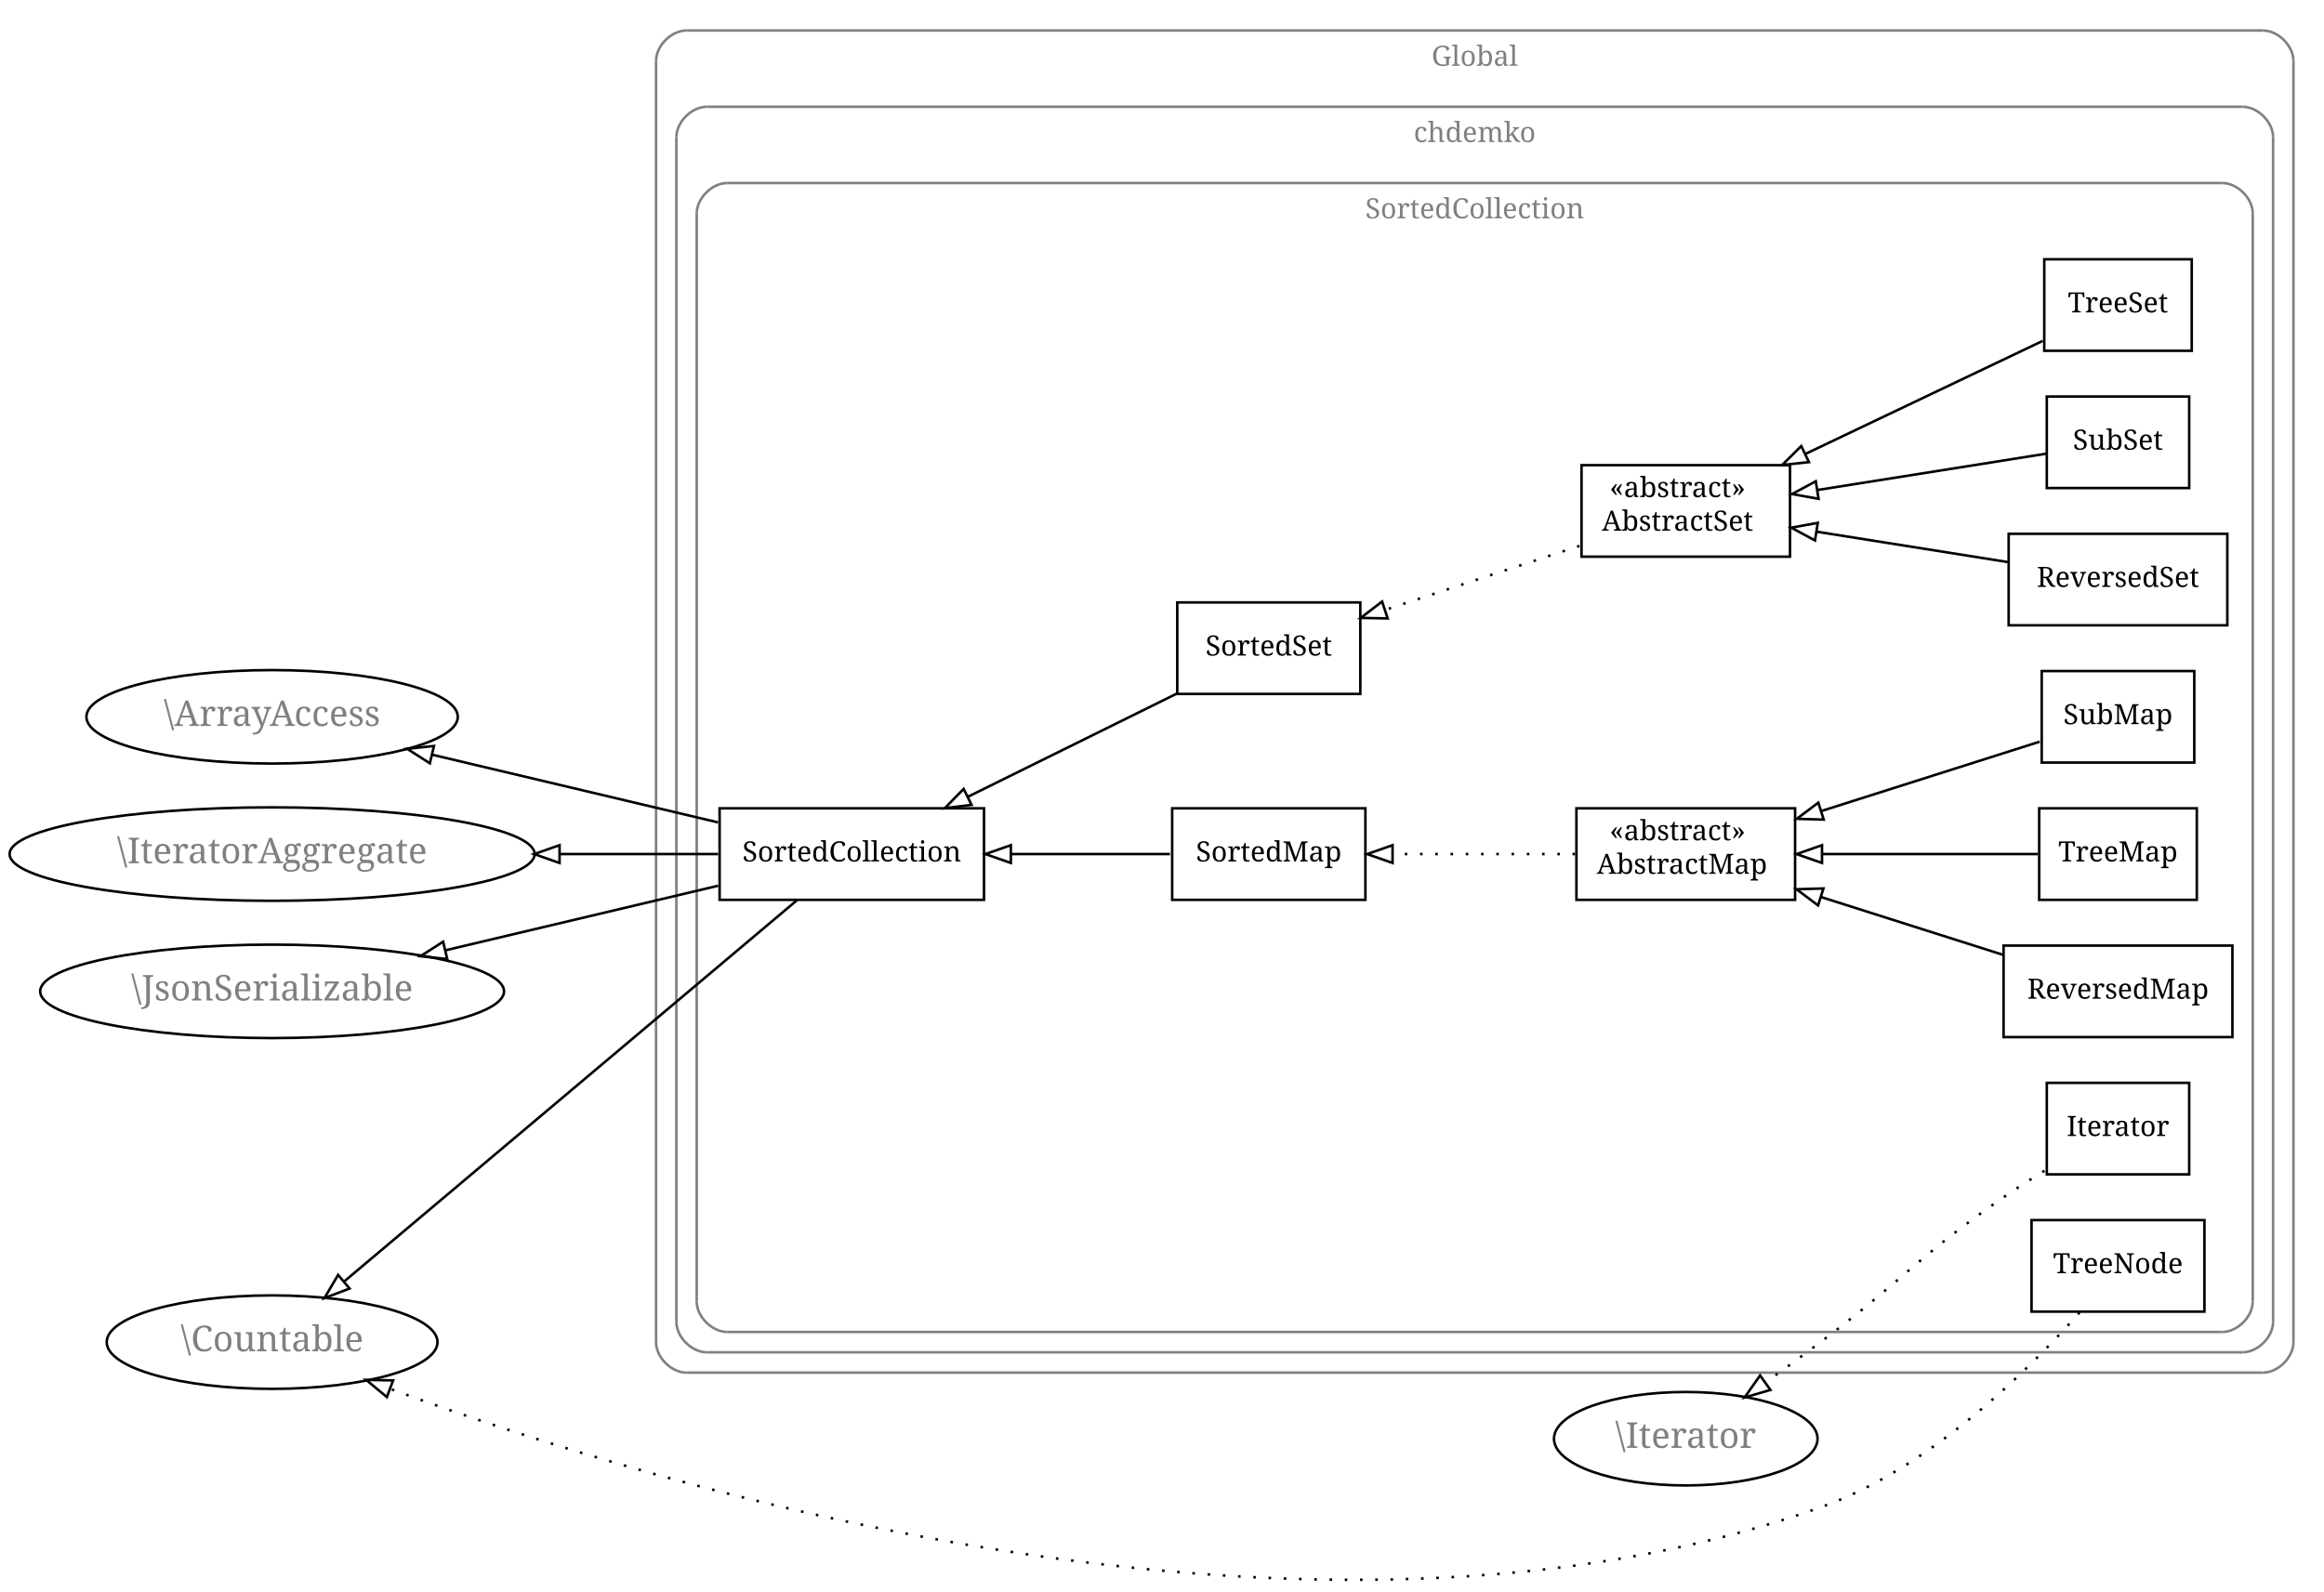
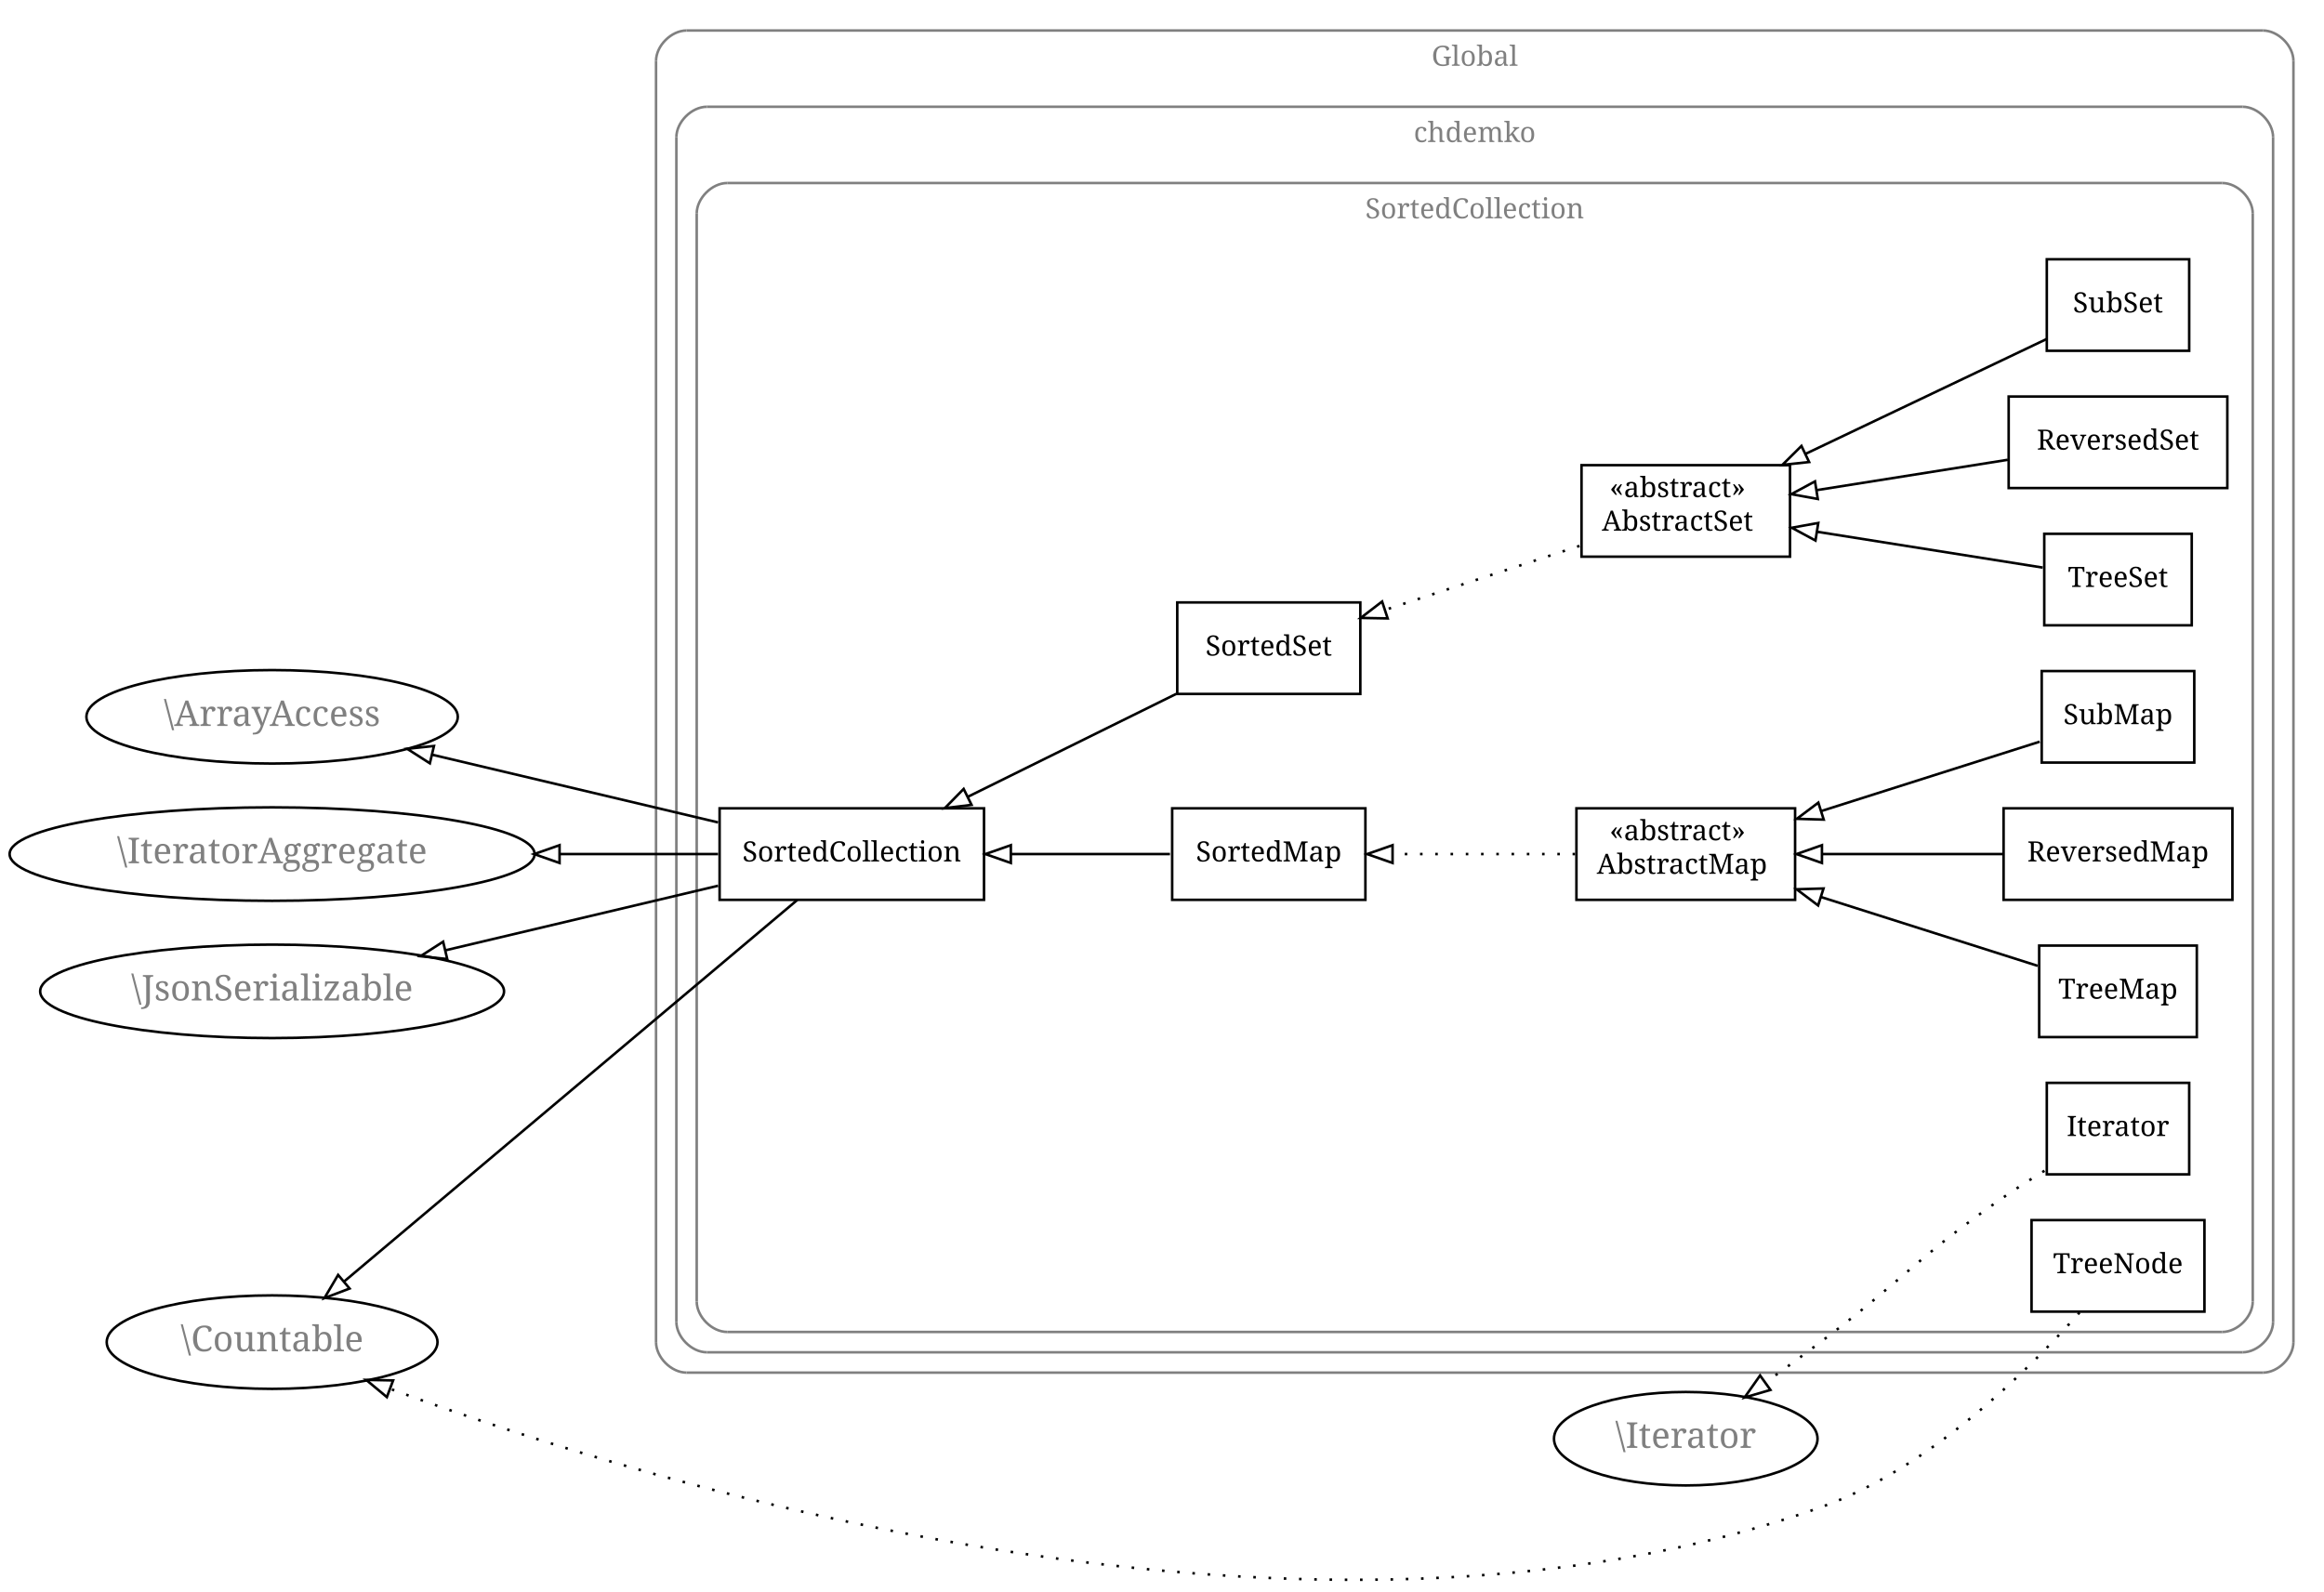
<svg xmlns="http://www.w3.org/2000/svg" width="914pt" height="626pt" viewBox="0.00 0.00 914.00 626.03">
  <g id="graph1" class="graph" transform="scale(1 1) rotate(0) translate(4 622.034)">
    <polygon fill="white" stroke="white" points="-4,5 -4,-622.034 911,-622.034 911,5 -4,5" />
    <g id="graph2" class="cluster">
      <polyline fill="none" stroke="gray" points="266,-82.034 886,-82.034 " />
      <path fill="none" stroke="gray" d="M886,-82.034C892,-82.034 898,-88.034 898,-94.034" />
      <polyline fill="none" stroke="gray" points="898,-94.034 898,-598.034 " />
      <path fill="none" stroke="gray" d="M898,-598.034C898,-604.034 892,-610.034 886,-610.034" />
      <polyline fill="none" stroke="gray" points="886,-610.034 266,-610.034 " />
      <path fill="none" stroke="gray" d="M266,-610.034C260,-610.034 254,-604.034 254,-598.034" />
      <polyline fill="none" stroke="gray" points="254,-598.034 254,-94.034 " />
      <path fill="none" stroke="gray" d="M254,-94.034C254,-88.034 260,-82.034 266,-82.034" />
      <text text-anchor="middle" x="576" y="-596.134" font-family="Times Roman,serif" font-size="11.00" fill="gray">Global</text>
    </g>
    <g id="graph3" class="cluster">
      <polyline fill="none" stroke="gray" points="274,-90.034 878,-90.034 " />
      <path fill="none" stroke="gray" d="M878,-90.034C884,-90.034 890,-96.034 890,-102.034" />
      <polyline fill="none" stroke="gray" points="890,-102.034 890,-568.034 " />
      <path fill="none" stroke="gray" d="M890,-568.034C890,-574.034 884,-580.034 878,-580.034" />
      <polyline fill="none" stroke="gray" points="878,-580.034 274,-580.034 " />
      <path fill="none" stroke="gray" d="M274,-580.034C268,-580.034 262,-574.034 262,-568.034" />
      <polyline fill="none" stroke="gray" points="262,-568.034 262,-102.034 " />
      <path fill="none" stroke="gray" d="M262,-102.034C262,-96.034 268,-90.034 274,-90.034" />
      <text text-anchor="middle" x="576" y="-566.134" font-family="Times Roman,serif" font-size="11.00" fill="gray">chdemko</text>
    </g>
    <g id="graph4" class="cluster">
      <polyline fill="none" stroke="gray" points="282,-98.034 870,-98.034 " />
      <path fill="none" stroke="gray" d="M870,-98.034C876,-98.034 882,-104.034 882,-110.034" />
      <polyline fill="none" stroke="gray" points="882,-110.034 882,-538.034 " />
      <path fill="none" stroke="gray" d="M882,-538.034C882,-544.034 876,-550.034 870,-550.034" />
      <polyline fill="none" stroke="gray" points="870,-550.034 282,-550.034 " />
      <path fill="none" stroke="gray" d="M282,-550.034C276,-550.034 270,-544.034 270,-538.034" />
      <polyline fill="none" stroke="gray" points="270,-538.034 270,-110.034 " />
      <path fill="none" stroke="gray" d="M270,-110.034C270,-104.034 276,-98.034 282,-98.034" />
      <text text-anchor="middle" x="576" y="-536.134" font-family="Times Roman,serif" font-size="11.00" fill="gray">SortedCollection</text>
    </g>
    <g id="node4" class="node">
-       <polygon fill="none" stroke="black" points="858,-520.034 800,-520.034 800,-484.034 858,-484.034 858,-520.034" />
-       <text text-anchor="middle" x="829" y="-499.134" font-family="Times Roman,serif" font-size="11.00">TreeSet</text>
+       <polygon fill="none" stroke="black" points="857,-520.034 801,-520.034 801,-484.034 857,-484.034 857,-520.034" />
+       <text text-anchor="middle" x="829" y="-499.134" font-family="Times Roman,serif" font-size="11.00">SubSet</text>
    </g>
-     <g id="node8" class="node">
+     <g id="node11" class="node">
      <polygon fill="none" stroke="black" points="700,-439.034 618,-439.034 618,-403.034 700,-403.034 700,-439.034" />
      <text text-anchor="start" x="629" y="-426.468" font-family="Times Roman,serif" font-size="11.00">«abstract»</text>
      <text text-anchor="start" x="626" y="-413.268" font-family="Times Roman,serif" font-size="11.00">AbstractSet</text>
    </g>
    <g id="edge5" class="edge">
-       <path fill="none" stroke="black" d="M799.388,-487.925C773.722,-475.696 736.123,-457.781 706.294,-443.568" />
-       <polygon fill="none" stroke="black" points="707.44,-440.237 696.907,-439.096 704.429,-446.557 707.44,-440.237" />
+       <path fill="none" stroke="black" d="M800.928,-488.659C775.203,-476.401 736.603,-458.01 706.149,-443.499" />
+       <polygon fill="none" stroke="black" points="707.516,-440.274 696.983,-439.132 704.505,-446.593 707.516,-440.274" />
    </g>
    <g id="node5" class="node">
      <polygon fill="none" stroke="black" points="857,-196.034 801,-196.034 801,-160.034 857,-160.034 857,-196.034" />
      <text text-anchor="middle" x="829" y="-175.134" font-family="Times Roman,serif" font-size="11.00">Iterator</text>
    </g>
    <g id="node19" class="node">
      <ellipse fill="none" stroke="black" cx="659" cy="-56.034" rx="51.828" ry="18.385" />
      <text text-anchor="middle" x="659" y="-52.434" font-family="Times Roman,serif" font-size="14.00" fill="gray">\Iterator</text>
    </g>
    <g id="edge7" class="edge">
      <path fill="none" stroke="black" stroke-dasharray="1,5" d="M800.083,-161.439C794.659,-158.115 789.096,-154.558 784,-151.034 750.431,-127.82 744.594,-118.599 712,-94.034 705.046,-88.793 697.487,-83.272 690.314,-78.112" />
      <polygon fill="none" stroke="black" points="692.301,-75.229 682.131,-72.258 688.228,-80.922 692.301,-75.229" />
    </g>
    <g id="node6" class="node">
+       <polygon fill="none" stroke="black" points="872,-466.034 786,-466.034 786,-430.034 872,-430.034 872,-466.034" />
+       <text text-anchor="middle" x="829" y="-445.134" font-family="Times Roman,serif" font-size="11.00">ReversedSet</text>
+     </g>
+     <g id="edge9" class="edge">
+       <path fill="none" stroke="black" d="M785.662,-441.151C762.766,-437.515 734.511,-433.027 710.502,-429.214" />
+       <polygon fill="none" stroke="black" points="710.925,-425.737 700.5,-427.625 709.827,-432.651 710.925,-425.737" />
+     </g>
+     <g id="node7" class="node">
      <polygon fill="none" stroke="black" points="859,-358.034 799,-358.034 799,-322.034 859,-322.034 859,-358.034" />
      <text text-anchor="middle" x="829" y="-337.134" font-family="Times Roman,serif" font-size="11.00">SubMap</text>
    </g>
-     <g id="node11" class="node">
+     <g id="node9" class="node">
      <polygon fill="none" stroke="black" points="702,-304.034 616,-304.034 616,-268.034 702,-268.034 702,-304.034" />
      <text text-anchor="start" x="629" y="-291.468" font-family="Times Roman,serif" font-size="11.00">«abstract»</text>
      <text text-anchor="start" x="624" y="-278.268" font-family="Times Roman,serif" font-size="11.00">AbstractMap</text>
    </g>
-     <g id="edge9" class="edge">
+     <g id="edge11" class="edge">
      <path fill="none" stroke="black" d="M798.214,-330.255C774.334,-322.67 740.657,-311.972 712.407,-302.999" />
      <polygon fill="none" stroke="black" points="713.257,-299.596 702.666,-299.905 711.137,-306.268 713.257,-299.596" />
    </g>
-     <g id="node7" class="node">
-       <polygon fill="none" stroke="black" points="857,-466.034 801,-466.034 801,-430.034 857,-430.034 857,-466.034" />
-       <text text-anchor="middle" x="829" y="-445.134" font-family="Times Roman,serif" font-size="11.00">SubSet</text>
+     <g id="node8" class="node">
+       <polygon fill="none" stroke="black" points="858,-412.034 800,-412.034 800,-376.034 858,-376.034 858,-412.034" />
+       <text text-anchor="middle" x="829" y="-391.134" font-family="Times Roman,serif" font-size="11.00">TreeSet</text>
    </g>
-     <g id="edge11" class="edge">
-       <path fill="none" stroke="black" d="M800.928,-443.576C776.548,-439.704 740.604,-433.995 710.99,-429.291" />
-       <polygon fill="none" stroke="black" points="711.233,-425.786 700.808,-427.674 710.135,-432.7 711.233,-425.786" />
+     <g id="edge13" class="edge">
+       <path fill="none" stroke="black" d="M799.388,-398.737C774.966,-402.616 739.738,-408.211 710.681,-412.826" />
+       <polygon fill="none" stroke="black" points="710.016,-409.388 700.689,-414.413 711.114,-416.301 710.016,-409.388" />
    </g>
    <g id="node16" class="node">
+       <polygon fill="none" stroke="black" points="533,-304.034 457,-304.034 457,-268.034 533,-268.034 533,-304.034" />
+       <text text-anchor="middle" x="495" y="-283.134" font-family="Times Roman,serif" font-size="11.00">SortedMap</text>
+     </g>
+     <g id="edge15" class="edge">
+       <path fill="none" stroke="black" stroke-dasharray="1,5" d="M615.482,-286.034C593.428,-286.034 566.571,-286.034 543.815,-286.034" />
+       <polygon fill="none" stroke="black" points="543.681,-282.534 533.681,-286.034 543.681,-289.534 543.681,-282.534" />
+     </g>
+     <g id="node10" class="node">
+       <polygon fill="none" stroke="black" points="874,-304.034 784,-304.034 784,-268.034 874,-268.034 874,-304.034" />
+       <text text-anchor="middle" x="829" y="-283.134" font-family="Times Roman,serif" font-size="11.00">ReversedMap</text>
+     </g>
+     <g id="edge17" class="edge">
+       <path fill="none" stroke="black" d="M783.889,-286.034C762.052,-286.034 735.672,-286.034 712.795,-286.034" />
+       <polygon fill="none" stroke="black" points="712.559,-282.534 702.558,-286.034 712.558,-289.534 712.559,-282.534" />
+     </g>
+     <g id="node15" class="node">
      <polygon fill="none" stroke="black" points="531,-385.034 459,-385.034 459,-349.034 531,-349.034 531,-385.034" />
      <text text-anchor="middle" x="495" y="-364.134" font-family="Times Roman,serif" font-size="11.00">SortedSet</text>
    </g>
-     <g id="edge13" class="edge">
+     <g id="edge19" class="edge">
      <path fill="none" stroke="black" stroke-dasharray="1,5" d="M617.192,-407.268C593.837,-399.578 564.704,-389.985 540.743,-382.096" />
      <polygon fill="none" stroke="black" points="541.755,-378.744 531.162,-378.941 539.565,-385.393 541.755,-378.744" />
    </g>
-     <g id="node9" class="node">
-       <polygon fill="none" stroke="black" points="860,-304.034 798,-304.034 798,-268.034 860,-268.034 860,-304.034" />
-       <text text-anchor="middle" x="829" y="-283.134" font-family="Times Roman,serif" font-size="11.00">TreeMap</text>
-     </g>
-     <g id="edge15" class="edge">
-       <path fill="none" stroke="black" d="M797.423,-286.034C773.649,-286.034 740.498,-286.034 712.598,-286.034" />
-       <polygon fill="none" stroke="black" points="712.584,-282.534 702.584,-286.034 712.584,-289.534 712.584,-282.534" />
-     </g>
-     <g id="node10" class="node">
-       <polygon fill="none" stroke="black" points="874,-250.034 784,-250.034 784,-214.034 874,-214.034 874,-250.034" />
-       <text text-anchor="middle" x="829" y="-229.134" font-family="Times Roman,serif" font-size="11.00">ReversedMap</text>
-     </g>
-     <g id="edge17" class="edge">
-       <path fill="none" stroke="black" d="M783.889,-246.363C761.855,-253.362 735.197,-261.831 712.177,-269.143" />
-       <polygon fill="none" stroke="black" points="711.03,-265.835 702.558,-272.198 713.149,-272.506 711.03,-265.835" />
-     </g>
-     <g id="node15" class="node">
-       <polygon fill="none" stroke="black" points="533,-304.034 457,-304.034 457,-268.034 533,-268.034 533,-304.034" />
-       <text text-anchor="middle" x="495" y="-283.134" font-family="Times Roman,serif" font-size="11.00">SortedMap</text>
-     </g>
-     <g id="edge19" class="edge">
-       <path fill="none" stroke="black" stroke-dasharray="1,5" d="M615.482,-286.034C593.428,-286.034 566.571,-286.034 543.815,-286.034" />
-       <polygon fill="none" stroke="black" points="543.681,-282.534 533.681,-286.034 543.681,-289.534 543.681,-282.534" />
-     </g>
    <g id="node12" class="node">
-       <polygon fill="none" stroke="black" points="872,-412.034 786,-412.034 786,-376.034 872,-376.034 872,-412.034" />
-       <text text-anchor="middle" x="829" y="-391.134" font-family="Times Roman,serif" font-size="11.00">ReversedSet</text>
+       <polygon fill="none" stroke="black" points="860,-250.034 798,-250.034 798,-214.034 860,-214.034 860,-250.034" />
+       <text text-anchor="middle" x="829" y="-229.134" font-family="Times Roman,serif" font-size="11.00">TreeMap</text>
    </g>
    <g id="edge21" class="edge">
-       <path fill="none" stroke="black" d="M785.662,-400.917C762.766,-404.554 734.511,-409.041 710.502,-412.854" />
-       <polygon fill="none" stroke="black" points="709.827,-409.418 700.5,-414.443 710.925,-416.331 709.827,-409.418" />
+       <path fill="none" stroke="black" d="M797.423,-242.065C773.544,-249.65 740.207,-260.239 712.231,-269.125" />
+       <polygon fill="none" stroke="black" points="711.055,-265.827 702.584,-272.19 713.175,-272.498 711.055,-265.827" />
    </g>
    <g id="node13" class="node">
      <polygon fill="none" stroke="black" points="863,-142.034 795,-142.034 795,-106.034 863,-106.034 863,-142.034" />
      <text text-anchor="middle" x="829" y="-121.134" font-family="Times Roman,serif" font-size="11.00">TreeNode</text>
    </g>
    <g id="node28" class="node">
      <ellipse fill="none" stroke="black" cx="103" cy="-94.034" rx="65.054" ry="18.385" />
      <text text-anchor="middle" x="103" y="-90.434" font-family="Times Roman,serif" font-size="14.00" fill="gray">\Countable</text>
    </g>
    <g id="edge23" class="edge">
      <path fill="none" stroke="black" stroke-dasharray="1,5" d="M813.884,-105.724C793.538,-82.676 754.906,-44.26 712,-29.034 512.024,41.929 253.747,-37.245 149.588,-75.603" />
      <polygon fill="none" stroke="black" points="148.142,-72.406 139.996,-79.181 150.589,-78.965 148.142,-72.406" />
    </g>
    <g id="node14" class="node">
      <polygon fill="none" stroke="black" points="383,-304.034 279,-304.034 279,-268.034 383,-268.034 383,-304.034" />
      <text text-anchor="middle" x="331" y="-283.134" font-family="Times Roman,serif" font-size="11.00">SortedCollection</text>
    </g>
    <g id="edge27" class="edge">
      <path fill="none" stroke="black" d="M309.55,-267.971C268.243,-233.186 177.657,-156.903 131.401,-117.951" />
      <polygon fill="none" stroke="black" points="133.472,-115.119 123.569,-111.355 128.963,-120.474 133.472,-115.119" />
    </g>
    <g id="node30" class="node">
      <ellipse fill="none" stroke="black" cx="103" cy="-340.034" rx="73.039" ry="18.385" />
      <text text-anchor="middle" x="103" y="-336.434" font-family="Times Roman,serif" font-size="14.00" fill="gray">\ArrayAccess</text>
    </g>
    <g id="edge25" class="edge">
      <path fill="none" stroke="black" d="M278.406,-298.491C244.867,-306.434 201.222,-316.771 165.859,-325.147" />
      <polygon fill="none" stroke="black" points="165.043,-321.743 156.119,-327.453 166.657,-328.554 165.043,-321.743" />
    </g>
    <g id="node33" class="node">
      <ellipse fill="none" stroke="black" cx="103" cy="-286.034" rx="103.238" ry="18.385" />
      <text text-anchor="middle" x="103" y="-282.434" font-family="Times Roman,serif" font-size="14.00" fill="gray">\IteratorAggregate</text>
    </g>
    <g id="edge29" class="edge">
      <path fill="none" stroke="black" d="M278.406,-286.034C259.703,-286.034 237.856,-286.034 216.055,-286.034" />
      <polygon fill="none" stroke="black" points="216.054,-282.534 206.054,-286.034 216.054,-289.534 216.054,-282.534" />
    </g>
    <g id="node35" class="node">
      <ellipse fill="none" stroke="black" cx="103" cy="-232.034" rx="91.217" ry="18.385" />
      <text text-anchor="middle" x="103" y="-228.434" font-family="Times Roman,serif" font-size="14.00" fill="gray">\JsonSerializable</text>
    </g>
    <g id="edge31" class="edge">
      <path fill="none" stroke="black" d="M278.406,-273.578C246.567,-266.037 205.619,-256.339 171.296,-248.209" />
      <polygon fill="none" stroke="black" points="171.877,-244.75 161.34,-245.852 170.264,-251.562 171.877,-244.75" />
    </g>
    <g id="edge33" class="edge">
+       <path fill="none" stroke="black" d="M458.603,-349.058C434.482,-337.144 402.642,-321.418 376.802,-308.656" />
+       <polygon fill="none" stroke="black" points="378.094,-305.391 367.578,-304.1 374.994,-311.667 378.094,-305.391" />
+     </g>
+     <g id="edge35" class="edge">
      <path fill="none" stroke="black" d="M456.134,-286.034C437.494,-286.034 414.695,-286.034 393.69,-286.034" />
      <polygon fill="none" stroke="black" points="393.548,-282.534 383.548,-286.034 393.548,-289.534 393.548,-282.534" />
    </g>
-     <g id="edge35" class="edge">
-       <path fill="none" stroke="black" d="M458.603,-349.058C434.482,-337.144 402.642,-321.418 376.802,-308.656" />
-       <polygon fill="none" stroke="black" points="378.094,-305.391 367.578,-304.1 374.994,-311.667 378.094,-305.391" />
-     </g>
  </g>
</svg>
